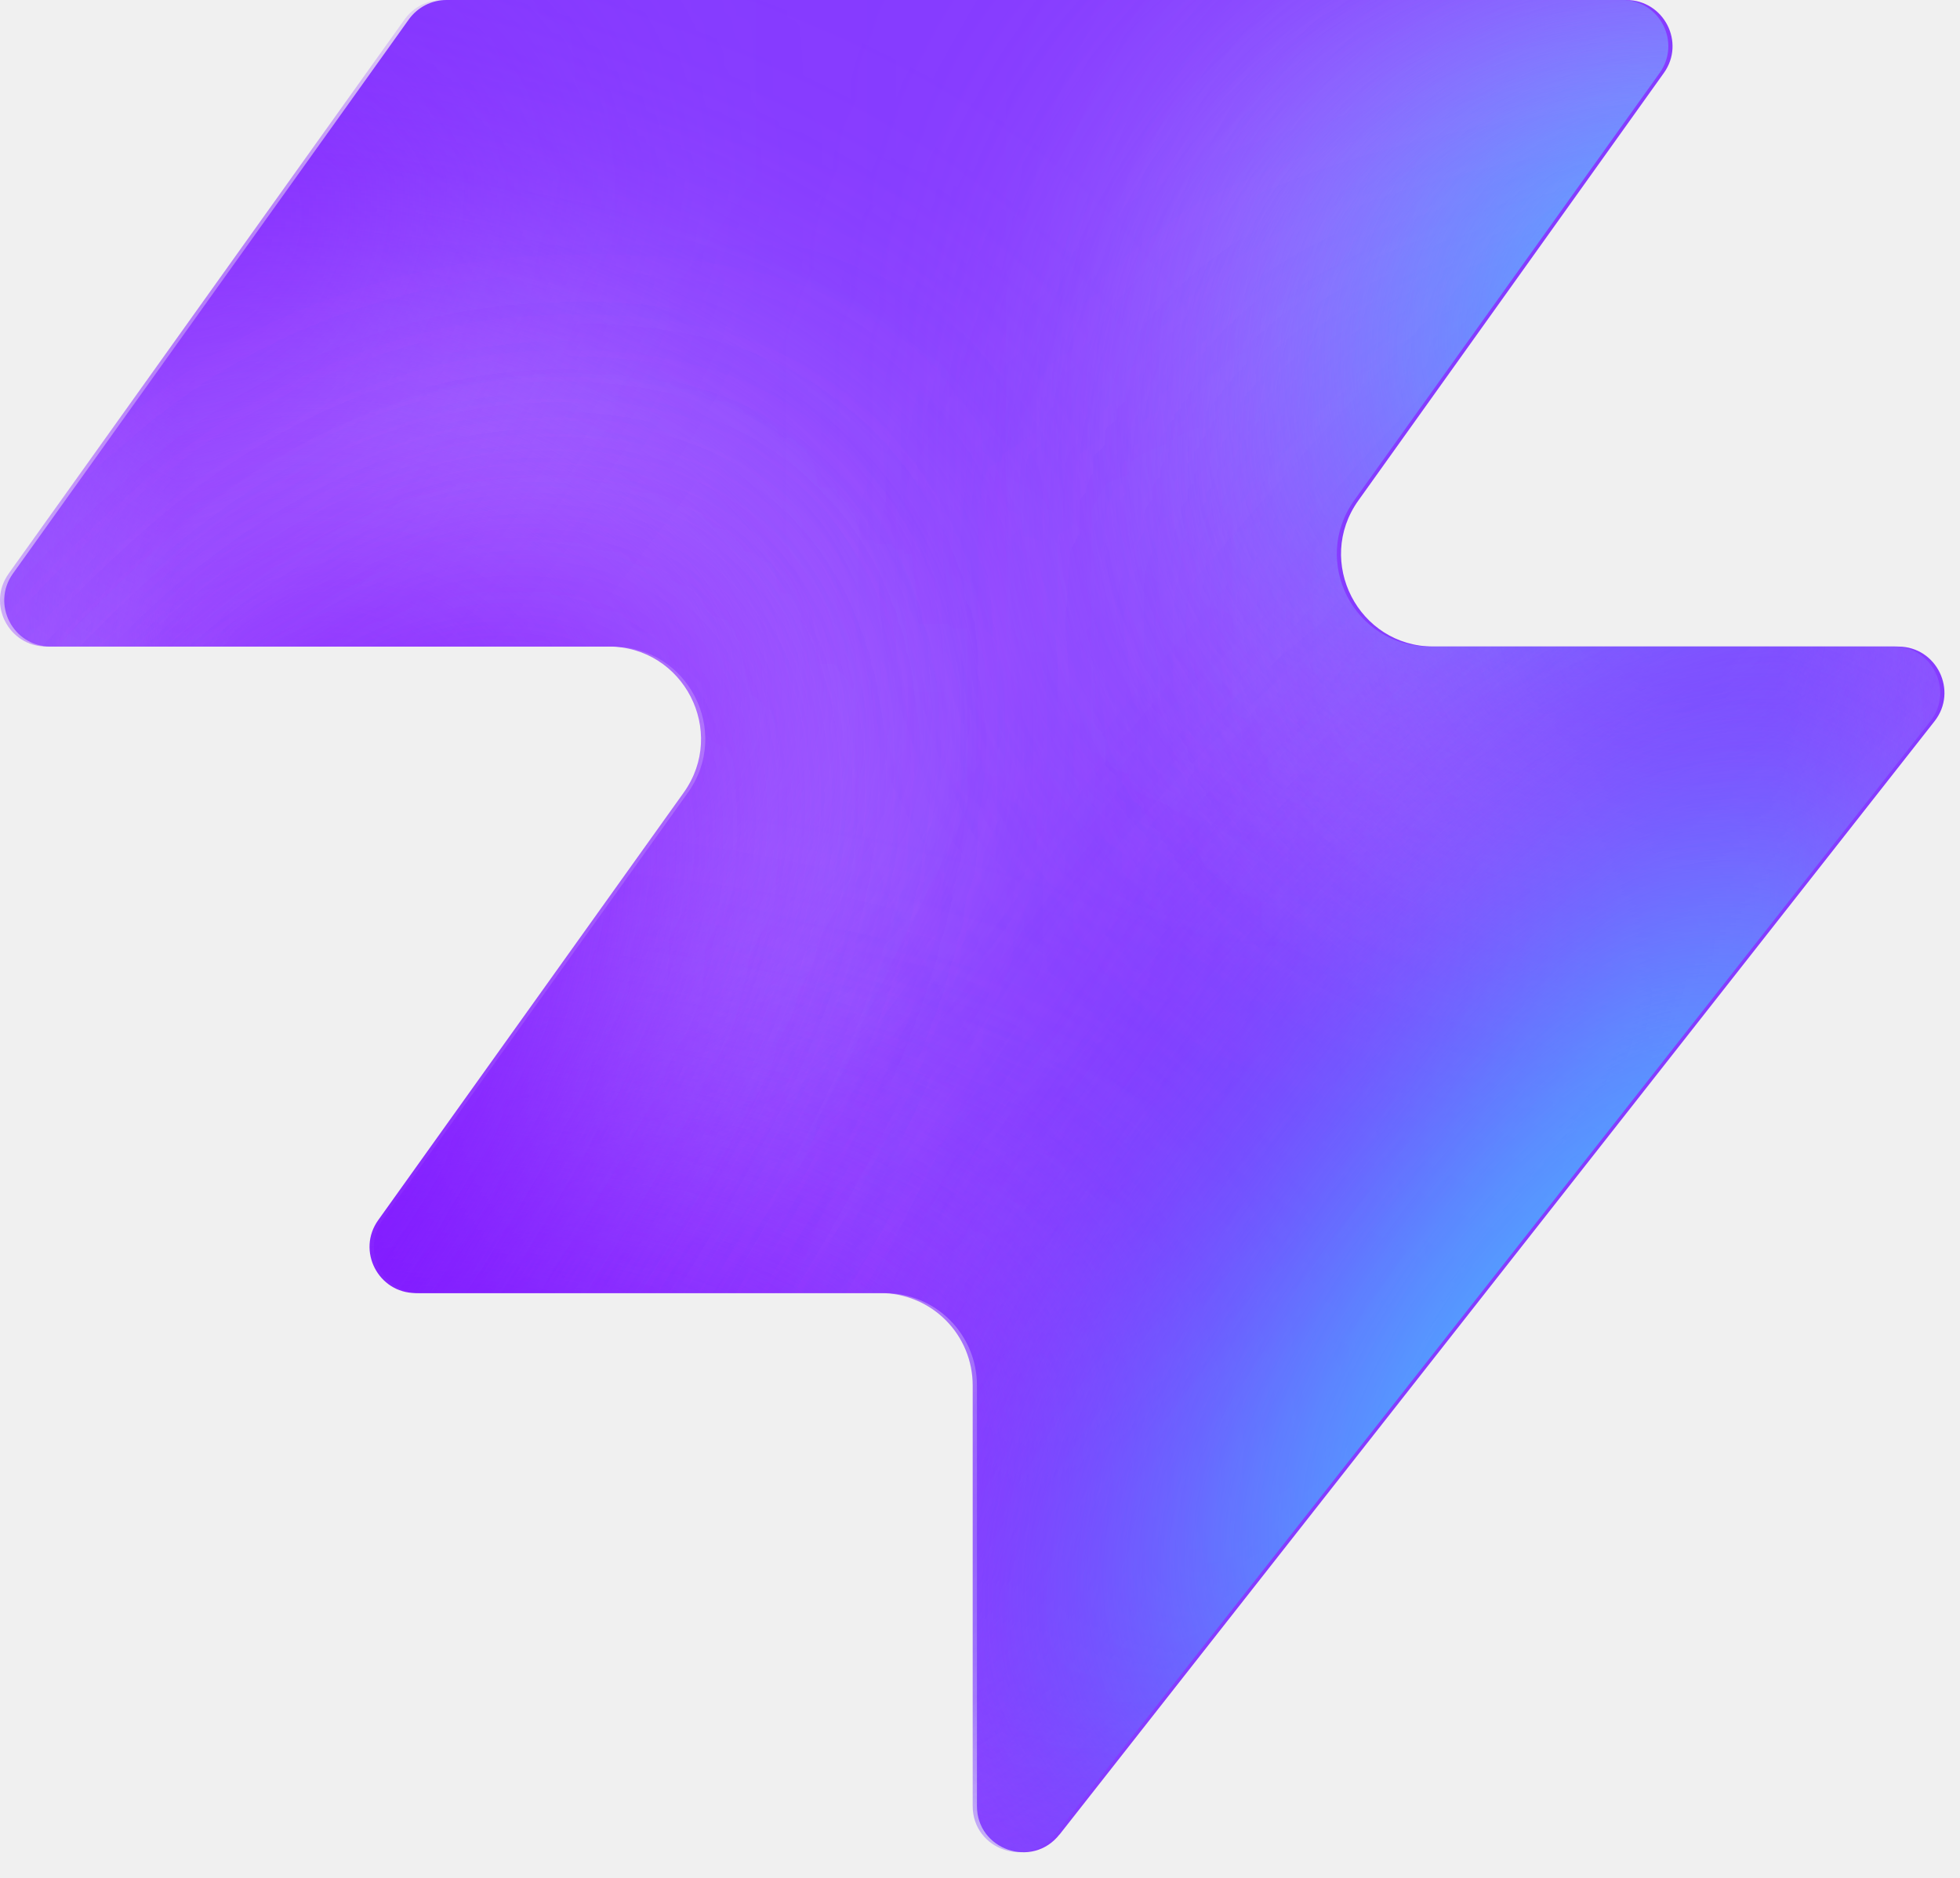
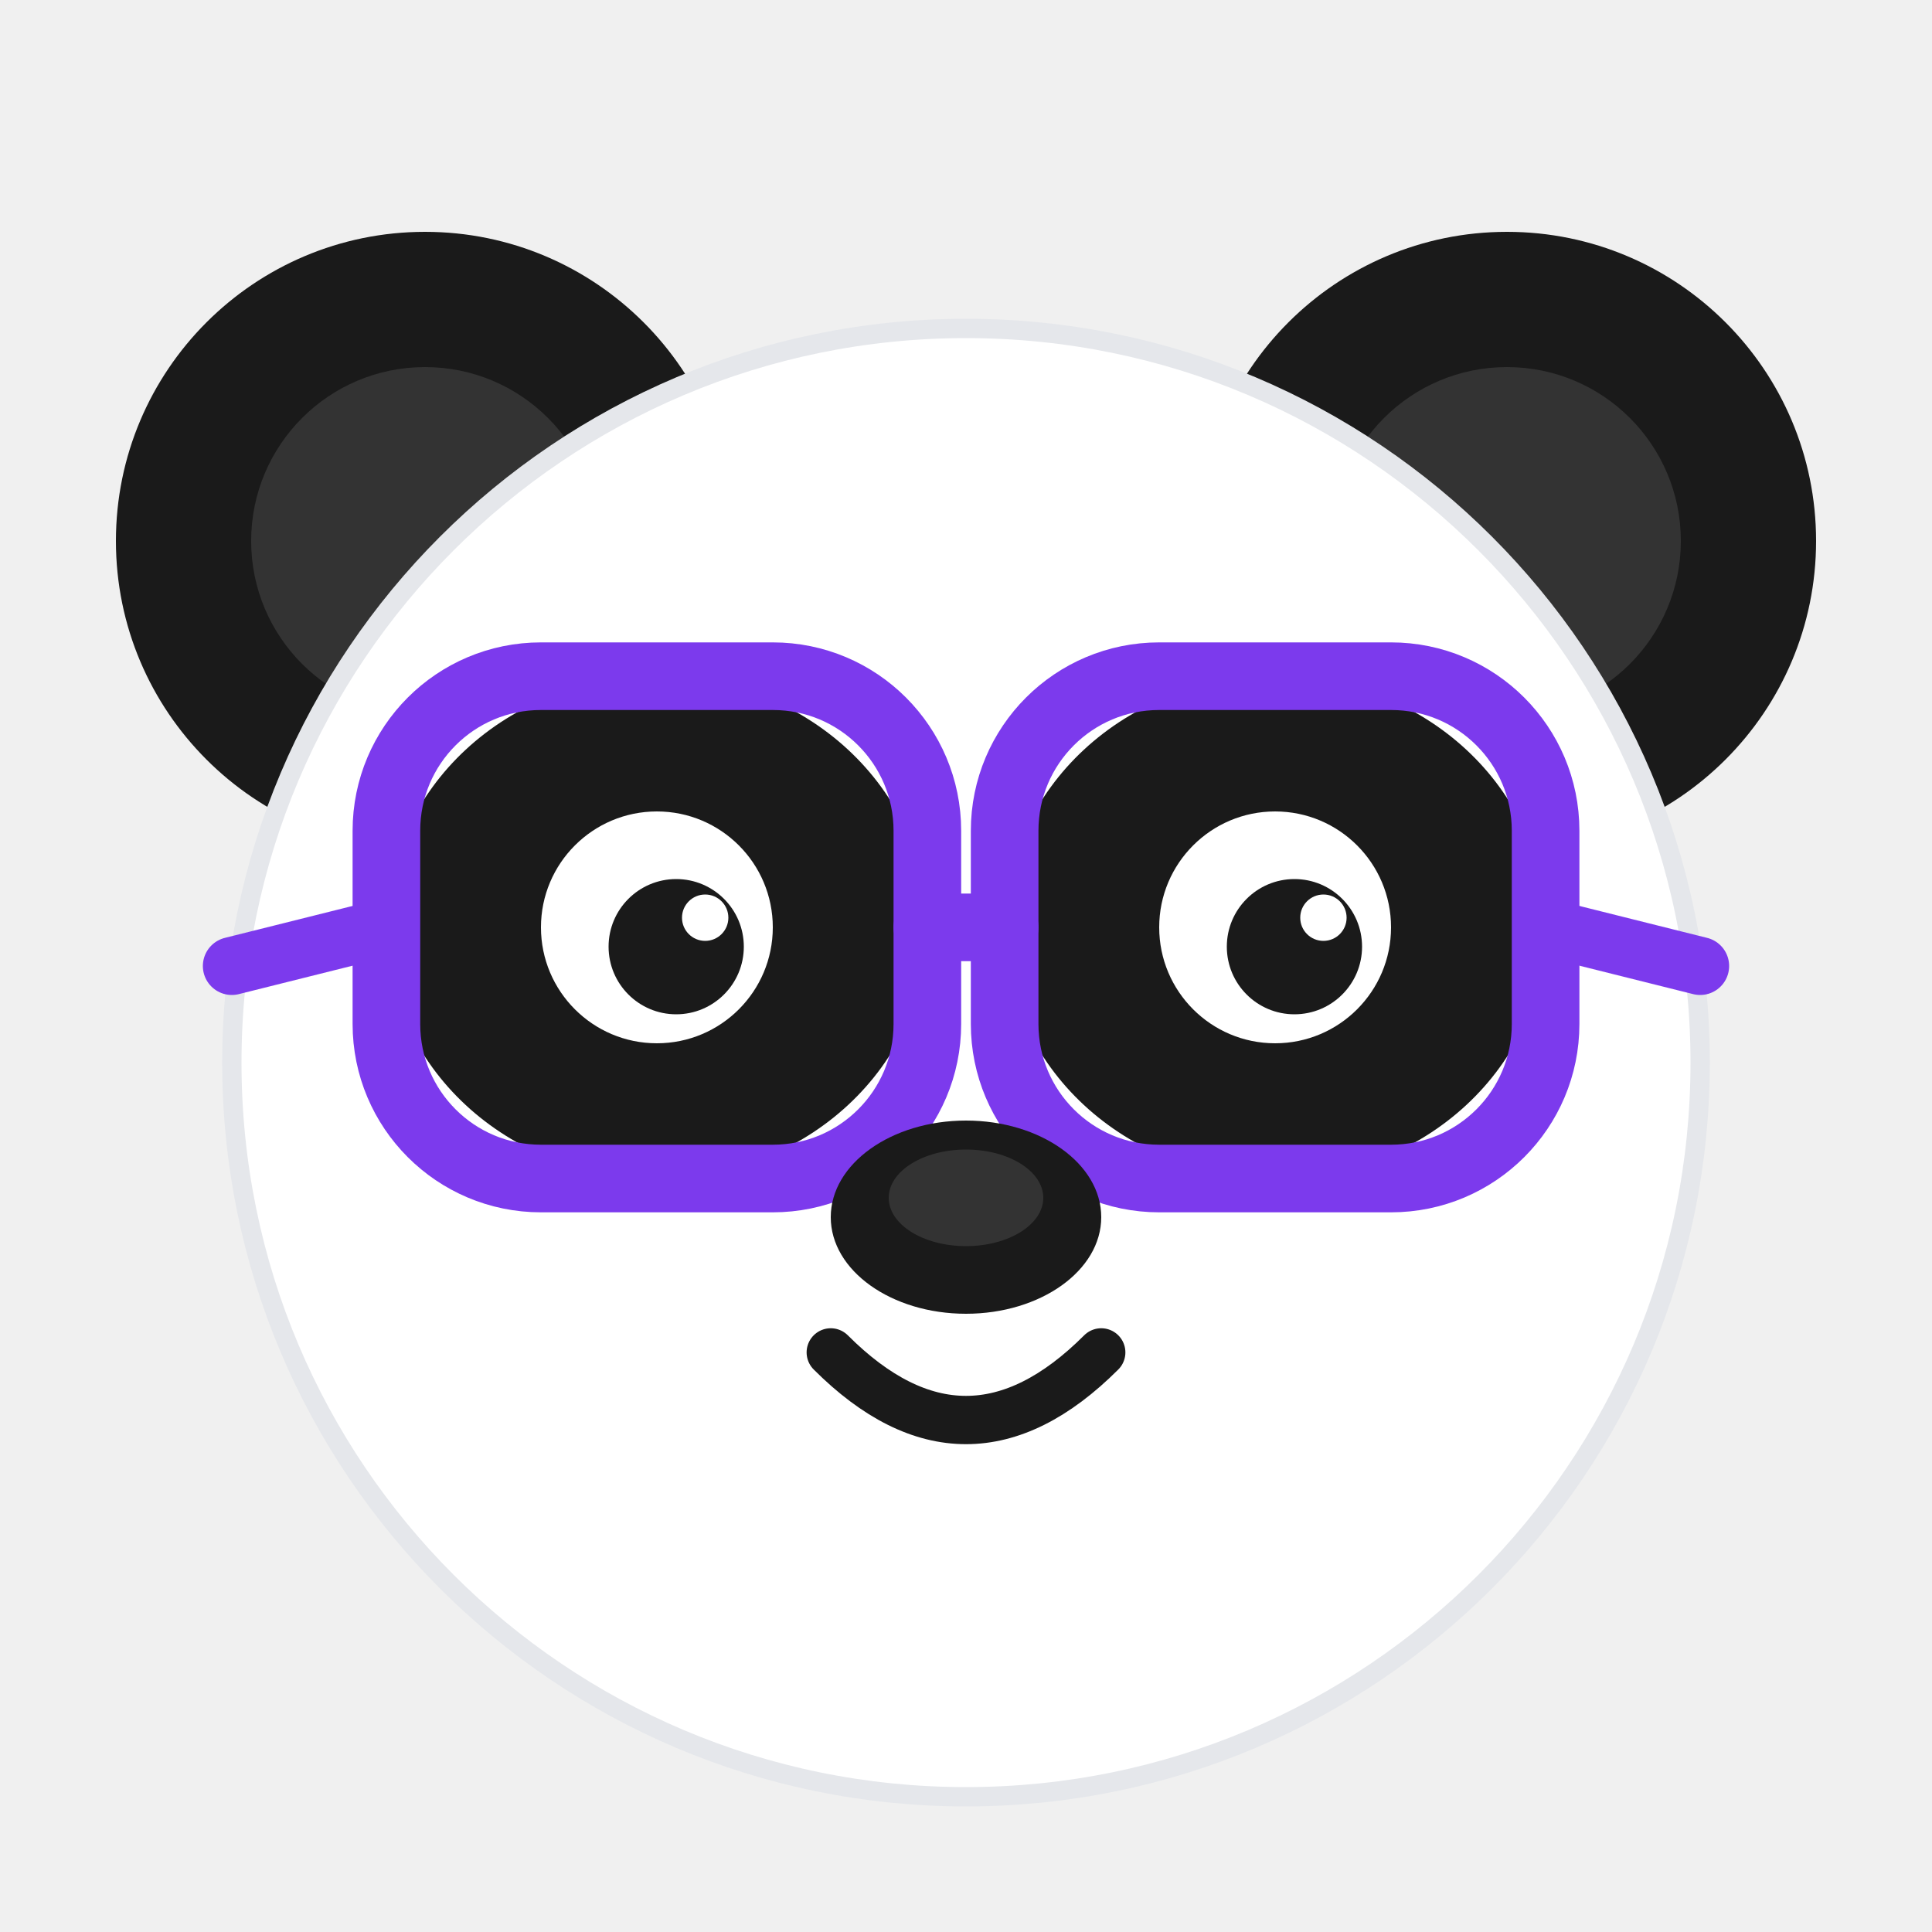
- <svg xmlns="http://www.w3.org/2000/svg" width="48" height="46" fill="none" viewBox="0 0 48 46">
-   <path fill="#863bff" d="M25.946 44.938c-.664.845-2.021.375-2.021-.698V33.937a2.26 2.26 0 0 0-2.262-2.262H10.287c-.92 0-1.456-1.04-.92-1.788l7.48-10.471c1.07-1.497 0-3.578-1.842-3.578H1.237c-.92 0-1.456-1.04-.92-1.788L10.013.474c.214-.297.556-.474.92-.474h28.894c.92 0 1.456 1.04.92 1.788l-7.48 10.471c-1.07 1.498 0 3.579 1.842 3.579h11.377c.943 0 1.473 1.088.89 1.83L25.947 44.94z" style="fill:#863bff;fill:color(display-p3 .525 .23 1);fill-opacity:1" />
-   <mask id="a" width="48" height="46" x="0" y="0" maskUnits="userSpaceOnUse" style="mask-type:alpha">
-     <path fill="#000" d="M25.842 44.938c-.664.844-2.021.375-2.021-.698V33.937a2.26 2.26 0 0 0-2.262-2.262H10.183c-.92 0-1.456-1.04-.92-1.788l7.48-10.471c1.07-1.498 0-3.579-1.842-3.579H1.133c-.92 0-1.456-1.04-.92-1.787L9.91.473c.214-.297.556-.474.92-.474h28.894c.92 0 1.456 1.04.92 1.788l-7.48 10.471c-1.07 1.498 0 3.578 1.842 3.578h11.377c.943 0 1.473 1.088.89 1.832L25.843 44.94z" style="fill:#000;fill-opacity:1" />
-   </mask>
-   <g mask="url(#a)">
-     <g filter="url(#b)">
-       <ellipse cx="5.508" cy="14.704" fill="#ede6ff" rx="5.508" ry="14.704" style="fill:#ede6ff;fill:color(display-p3 .927 .903 1);fill-opacity:1" transform="matrix(.00324 1 1 -.00324 -4.47 31.516)" />
-     </g>
-     <g filter="url(#c)">
-       <ellipse cx="10.399" cy="29.851" fill="#ede6ff" rx="10.399" ry="29.851" style="fill:#ede6ff;fill:color(display-p3 .927 .903 1);fill-opacity:1" transform="matrix(.00324 1 1 -.00324 -39.328 7.883)" />
-     </g>
-     <g filter="url(#d)">
-       <ellipse cx="5.508" cy="30.487" fill="#7e14ff" rx="5.508" ry="30.487" style="fill:#7e14ff;fill:color(display-p3 .492 .077 1);fill-opacity:1" transform="rotate(89.814 -25.913 -14.639)scale(1 -1)" />
-     </g>
-     <g filter="url(#e)">
-       <ellipse cx="5.508" cy="30.599" fill="#7e14ff" rx="5.508" ry="30.599" style="fill:#7e14ff;fill:color(display-p3 .492 .077 1);fill-opacity:1" transform="rotate(89.814 -32.644 -3.334)scale(1 -1)" />
-     </g>
-     <g filter="url(#f)">
-       <ellipse cx="5.508" cy="30.599" fill="#7e14ff" rx="5.508" ry="30.599" style="fill:#7e14ff;fill:color(display-p3 .492 .077 1);fill-opacity:1" transform="matrix(.00324 1 1 -.00324 -34.34 30.47)" />
-     </g>
-     <g filter="url(#g)">
-       <ellipse cx="14.072" cy="22.078" fill="#ede6ff" rx="14.072" ry="22.078" style="fill:#ede6ff;fill:color(display-p3 .927 .903 1);fill-opacity:1" transform="rotate(93.35 24.506 48.493)scale(-1 1)" />
-     </g>
-     <g filter="url(#h)">
-       <ellipse cx="3.47" cy="21.501" fill="#7e14ff" rx="3.47" ry="21.501" style="fill:#7e14ff;fill:color(display-p3 .492 .077 1);fill-opacity:1" transform="rotate(89.009 28.708 47.59)scale(-1 1)" />
-     </g>
-     <g filter="url(#i)">
-       <ellipse cx="3.47" cy="21.501" fill="#7e14ff" rx="3.47" ry="21.501" style="fill:#7e14ff;fill:color(display-p3 .492 .077 1);fill-opacity:1" transform="rotate(89.009 28.708 47.59)scale(-1 1)" />
-     </g>
-     <g filter="url(#j)">
-       <ellipse cx=".387" cy="8.972" fill="#7e14ff" rx="4.407" ry="29.108" style="fill:#7e14ff;fill:color(display-p3 .492 .077 1);fill-opacity:1" transform="rotate(39.51 .387 8.972)" />
-     </g>
-     <g filter="url(#k)">
-       <ellipse cx="47.523" cy="-6.092" fill="#7e14ff" rx="4.407" ry="29.108" style="fill:#7e14ff;fill:color(display-p3 .492 .077 1);fill-opacity:1" transform="rotate(37.892 47.523 -6.092)" />
-     </g>
-     <g filter="url(#l)">
-       <ellipse cx="41.412" cy="6.333" fill="#47bfff" rx="5.971" ry="9.665" style="fill:#47bfff;fill:color(display-p3 .28 .748 1);fill-opacity:1" transform="rotate(37.892 41.412 6.333)" />
-     </g>
-     <g filter="url(#m)">
-       <ellipse cx="-1.879" cy="38.332" fill="#7e14ff" rx="4.407" ry="29.108" style="fill:#7e14ff;fill:color(display-p3 .492 .077 1);fill-opacity:1" transform="rotate(37.892 -1.88 38.332)" />
-     </g>
-     <g filter="url(#n)">
-       <ellipse cx="-1.879" cy="38.332" fill="#7e14ff" rx="4.407" ry="29.108" style="fill:#7e14ff;fill:color(display-p3 .492 .077 1);fill-opacity:1" transform="rotate(37.892 -1.88 38.332)" />
-     </g>
-     <g filter="url(#o)">
-       <ellipse cx="35.651" cy="29.907" fill="#7e14ff" rx="4.407" ry="29.108" style="fill:#7e14ff;fill:color(display-p3 .492 .077 1);fill-opacity:1" transform="rotate(37.892 35.651 29.907)" />
-     </g>
-     <g filter="url(#p)">
-       <ellipse cx="38.418" cy="32.4" fill="#47bfff" rx="5.971" ry="15.297" style="fill:#47bfff;fill:color(display-p3 .28 .748 1);fill-opacity:1" transform="rotate(37.892 38.418 32.4)" />
-     </g>
-   </g>
-   <defs>
-     <filter id="b" width="60.045" height="41.654" x="-19.77" y="16.149" color-interpolation-filters="sRGB" filterUnits="userSpaceOnUse">
-       <feFlood flood-opacity="0" result="BackgroundImageFix" />
-       <feBlend in="SourceGraphic" in2="BackgroundImageFix" result="shape" />
-       <feGaussianBlur result="effect1_foregroundBlur_2002_17158" stdDeviation="7.659" />
-     </filter>
-     <filter id="c" width="90.34" height="51.437" x="-54.613" y="-7.533" color-interpolation-filters="sRGB" filterUnits="userSpaceOnUse">
-       <feFlood flood-opacity="0" result="BackgroundImageFix" />
-       <feBlend in="SourceGraphic" in2="BackgroundImageFix" result="shape" />
-       <feGaussianBlur result="effect1_foregroundBlur_2002_17158" stdDeviation="7.659" />
-     </filter>
-     <filter id="d" width="79.355" height="29.4" x="-49.64" y="2.03" color-interpolation-filters="sRGB" filterUnits="userSpaceOnUse">
-       <feFlood flood-opacity="0" result="BackgroundImageFix" />
-       <feBlend in="SourceGraphic" in2="BackgroundImageFix" result="shape" />
-       <feGaussianBlur result="effect1_foregroundBlur_2002_17158" stdDeviation="4.596" />
-     </filter>
-     <filter id="e" width="79.579" height="29.4" x="-45.045" y="20.029" color-interpolation-filters="sRGB" filterUnits="userSpaceOnUse">
-       <feFlood flood-opacity="0" result="BackgroundImageFix" />
-       <feBlend in="SourceGraphic" in2="BackgroundImageFix" result="shape" />
-       <feGaussianBlur result="effect1_foregroundBlur_2002_17158" stdDeviation="4.596" />
-     </filter>
-     <filter id="f" width="79.579" height="29.4" x="-43.513" y="21.178" color-interpolation-filters="sRGB" filterUnits="userSpaceOnUse">
-       <feFlood flood-opacity="0" result="BackgroundImageFix" />
-       <feBlend in="SourceGraphic" in2="BackgroundImageFix" result="shape" />
-       <feGaussianBlur result="effect1_foregroundBlur_2002_17158" stdDeviation="4.596" />
-     </filter>
-     <filter id="g" width="74.749" height="58.852" x="15.756" y="-17.901" color-interpolation-filters="sRGB" filterUnits="userSpaceOnUse">
-       <feFlood flood-opacity="0" result="BackgroundImageFix" />
-       <feBlend in="SourceGraphic" in2="BackgroundImageFix" result="shape" />
-       <feGaussianBlur result="effect1_foregroundBlur_2002_17158" stdDeviation="7.659" />
-     </filter>
-     <filter id="h" width="61.377" height="25.362" x="23.548" y="2.284" color-interpolation-filters="sRGB" filterUnits="userSpaceOnUse">
-       <feFlood flood-opacity="0" result="BackgroundImageFix" />
-       <feBlend in="SourceGraphic" in2="BackgroundImageFix" result="shape" />
-       <feGaussianBlur result="effect1_foregroundBlur_2002_17158" stdDeviation="4.596" />
-     </filter>
-     <filter id="i" width="61.377" height="25.362" x="23.548" y="2.284" color-interpolation-filters="sRGB" filterUnits="userSpaceOnUse">
-       <feFlood flood-opacity="0" result="BackgroundImageFix" />
-       <feBlend in="SourceGraphic" in2="BackgroundImageFix" result="shape" />
-       <feGaussianBlur result="effect1_foregroundBlur_2002_17158" stdDeviation="4.596" />
-     </filter>
-     <filter id="j" width="56.045" height="63.649" x="-27.636" y="-22.853" color-interpolation-filters="sRGB" filterUnits="userSpaceOnUse">
-       <feFlood flood-opacity="0" result="BackgroundImageFix" />
-       <feBlend in="SourceGraphic" in2="BackgroundImageFix" result="shape" />
-       <feGaussianBlur result="effect1_foregroundBlur_2002_17158" stdDeviation="4.596" />
-     </filter>
-     <filter id="k" width="54.814" height="64.646" x="20.116" y="-38.415" color-interpolation-filters="sRGB" filterUnits="userSpaceOnUse">
-       <feFlood flood-opacity="0" result="BackgroundImageFix" />
-       <feBlend in="SourceGraphic" in2="BackgroundImageFix" result="shape" />
-       <feGaussianBlur result="effect1_foregroundBlur_2002_17158" stdDeviation="4.596" />
-     </filter>
-     <filter id="l" width="33.541" height="35.313" x="24.641" y="-11.323" color-interpolation-filters="sRGB" filterUnits="userSpaceOnUse">
-       <feFlood flood-opacity="0" result="BackgroundImageFix" />
-       <feBlend in="SourceGraphic" in2="BackgroundImageFix" result="shape" />
-       <feGaussianBlur result="effect1_foregroundBlur_2002_17158" stdDeviation="4.596" />
-     </filter>
-     <filter id="m" width="54.814" height="64.646" x="-29.286" y="6.009" color-interpolation-filters="sRGB" filterUnits="userSpaceOnUse">
-       <feFlood flood-opacity="0" result="BackgroundImageFix" />
-       <feBlend in="SourceGraphic" in2="BackgroundImageFix" result="shape" />
-       <feGaussianBlur result="effect1_foregroundBlur_2002_17158" stdDeviation="4.596" />
-     </filter>
-     <filter id="n" width="54.814" height="64.646" x="-29.286" y="6.009" color-interpolation-filters="sRGB" filterUnits="userSpaceOnUse">
-       <feFlood flood-opacity="0" result="BackgroundImageFix" />
-       <feBlend in="SourceGraphic" in2="BackgroundImageFix" result="shape" />
-       <feGaussianBlur result="effect1_foregroundBlur_2002_17158" stdDeviation="4.596" />
-     </filter>
-     <filter id="o" width="54.814" height="64.646" x="8.244" y="-2.416" color-interpolation-filters="sRGB" filterUnits="userSpaceOnUse">
-       <feFlood flood-opacity="0" result="BackgroundImageFix" />
-       <feBlend in="SourceGraphic" in2="BackgroundImageFix" result="shape" />
-       <feGaussianBlur result="effect1_foregroundBlur_2002_17158" stdDeviation="4.596" />
-     </filter>
-     <filter id="p" width="39.409" height="43.623" x="18.713" y="10.588" color-interpolation-filters="sRGB" filterUnits="userSpaceOnUse">
-       <feFlood flood-opacity="0" result="BackgroundImageFix" />
-       <feBlend in="SourceGraphic" in2="BackgroundImageFix" result="shape" />
-       <feGaussianBlur result="effect1_foregroundBlur_2002_17158" stdDeviation="4.596" />
-     </filter>
-   </defs>
+ <svg xmlns="http://www.w3.org/2000/svg" viewBox="0 0 100 100">
+   <circle cx="22" cy="28" r="16" fill="#1a1a1a" />
+   <circle cx="78" cy="28" r="16" fill="#1a1a1a" />
+   <circle cx="22" cy="28" r="9" fill="#333" />
+   <circle cx="78" cy="28" r="9" fill="#333" />
+   <circle cx="50" cy="55" r="38" fill="white" />
+   <circle cx="50" cy="55" r="38" fill="none" stroke="#e5e7eb" stroke-width="1" />
+   <ellipse cx="34" cy="48" rx="14" ry="13" fill="#1a1a1a" />
+   <ellipse cx="66" cy="48" rx="14" ry="13" fill="#1a1a1a" />
+   <rect x="20" y="35" width="28" height="26" rx="8" ry="8" fill="none" stroke="#7c3aed" stroke-width="3.5" />
+   <rect x="52" y="35" width="28" height="26" rx="8" ry="8" fill="none" stroke="#7c3aed" stroke-width="3.5" />
+   <line x1="48" y1="48" x2="52" y2="48" stroke="#7c3aed" stroke-width="3.5" stroke-linecap="round" />
+   <line x1="20" y1="48" x2="12" y2="50" stroke="#7c3aed" stroke-width="3" stroke-linecap="round" />
+   <line x1="80" y1="48" x2="88" y2="50" stroke="#7c3aed" stroke-width="3" stroke-linecap="round" />
+   <circle cx="34" cy="48" r="6" fill="white" />
+   <circle cx="66" cy="48" r="6" fill="white" />
+   <circle cx="35" cy="49" r="3.5" fill="#1a1a1a" />
+   <circle cx="67" cy="49" r="3.5" fill="#1a1a1a" />
+   <circle cx="36.5" cy="47.5" r="1.2" fill="white" />
+   <circle cx="68.5" cy="47.5" r="1.2" fill="white" />
+   <ellipse cx="50" cy="63" rx="7" ry="5" fill="#1a1a1a" />
+   <ellipse cx="50" cy="62" rx="4" ry="2.5" fill="#333" />
+   <path d="M 43 70 Q 50 77 57 70" fill="none" stroke="#1a1a1a" stroke-width="2.5" stroke-linecap="round" />
</svg>
